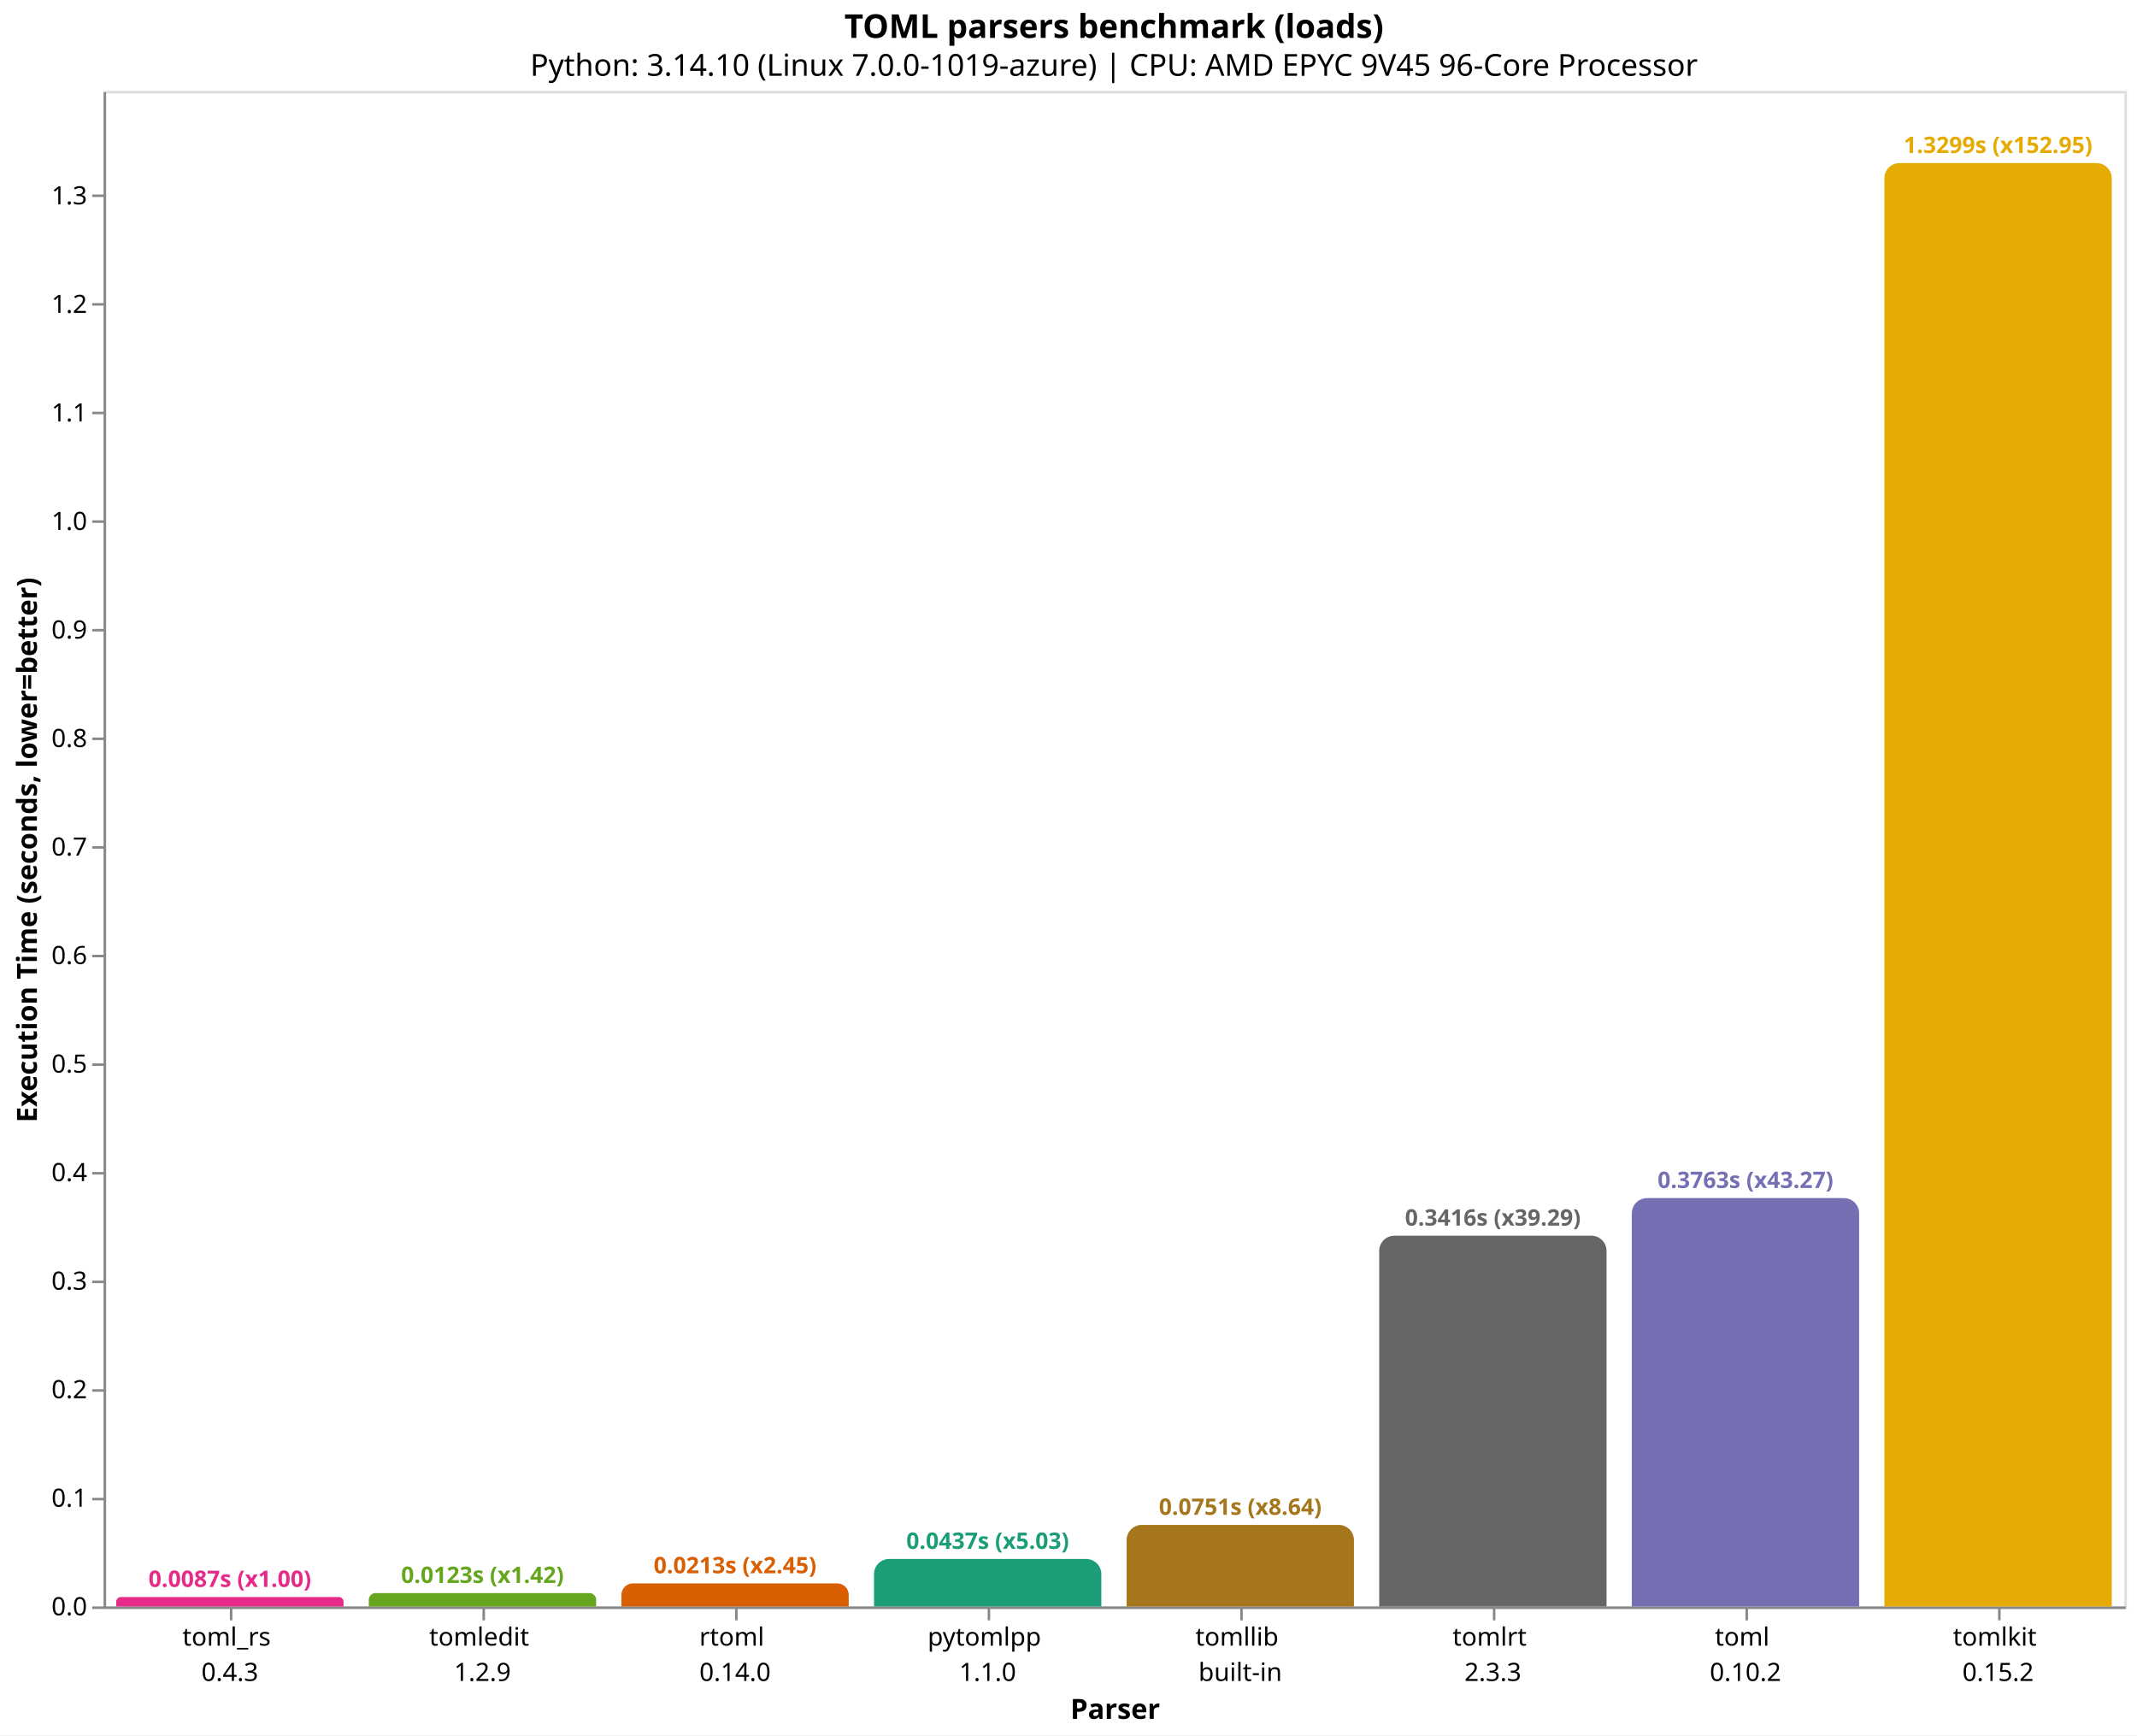
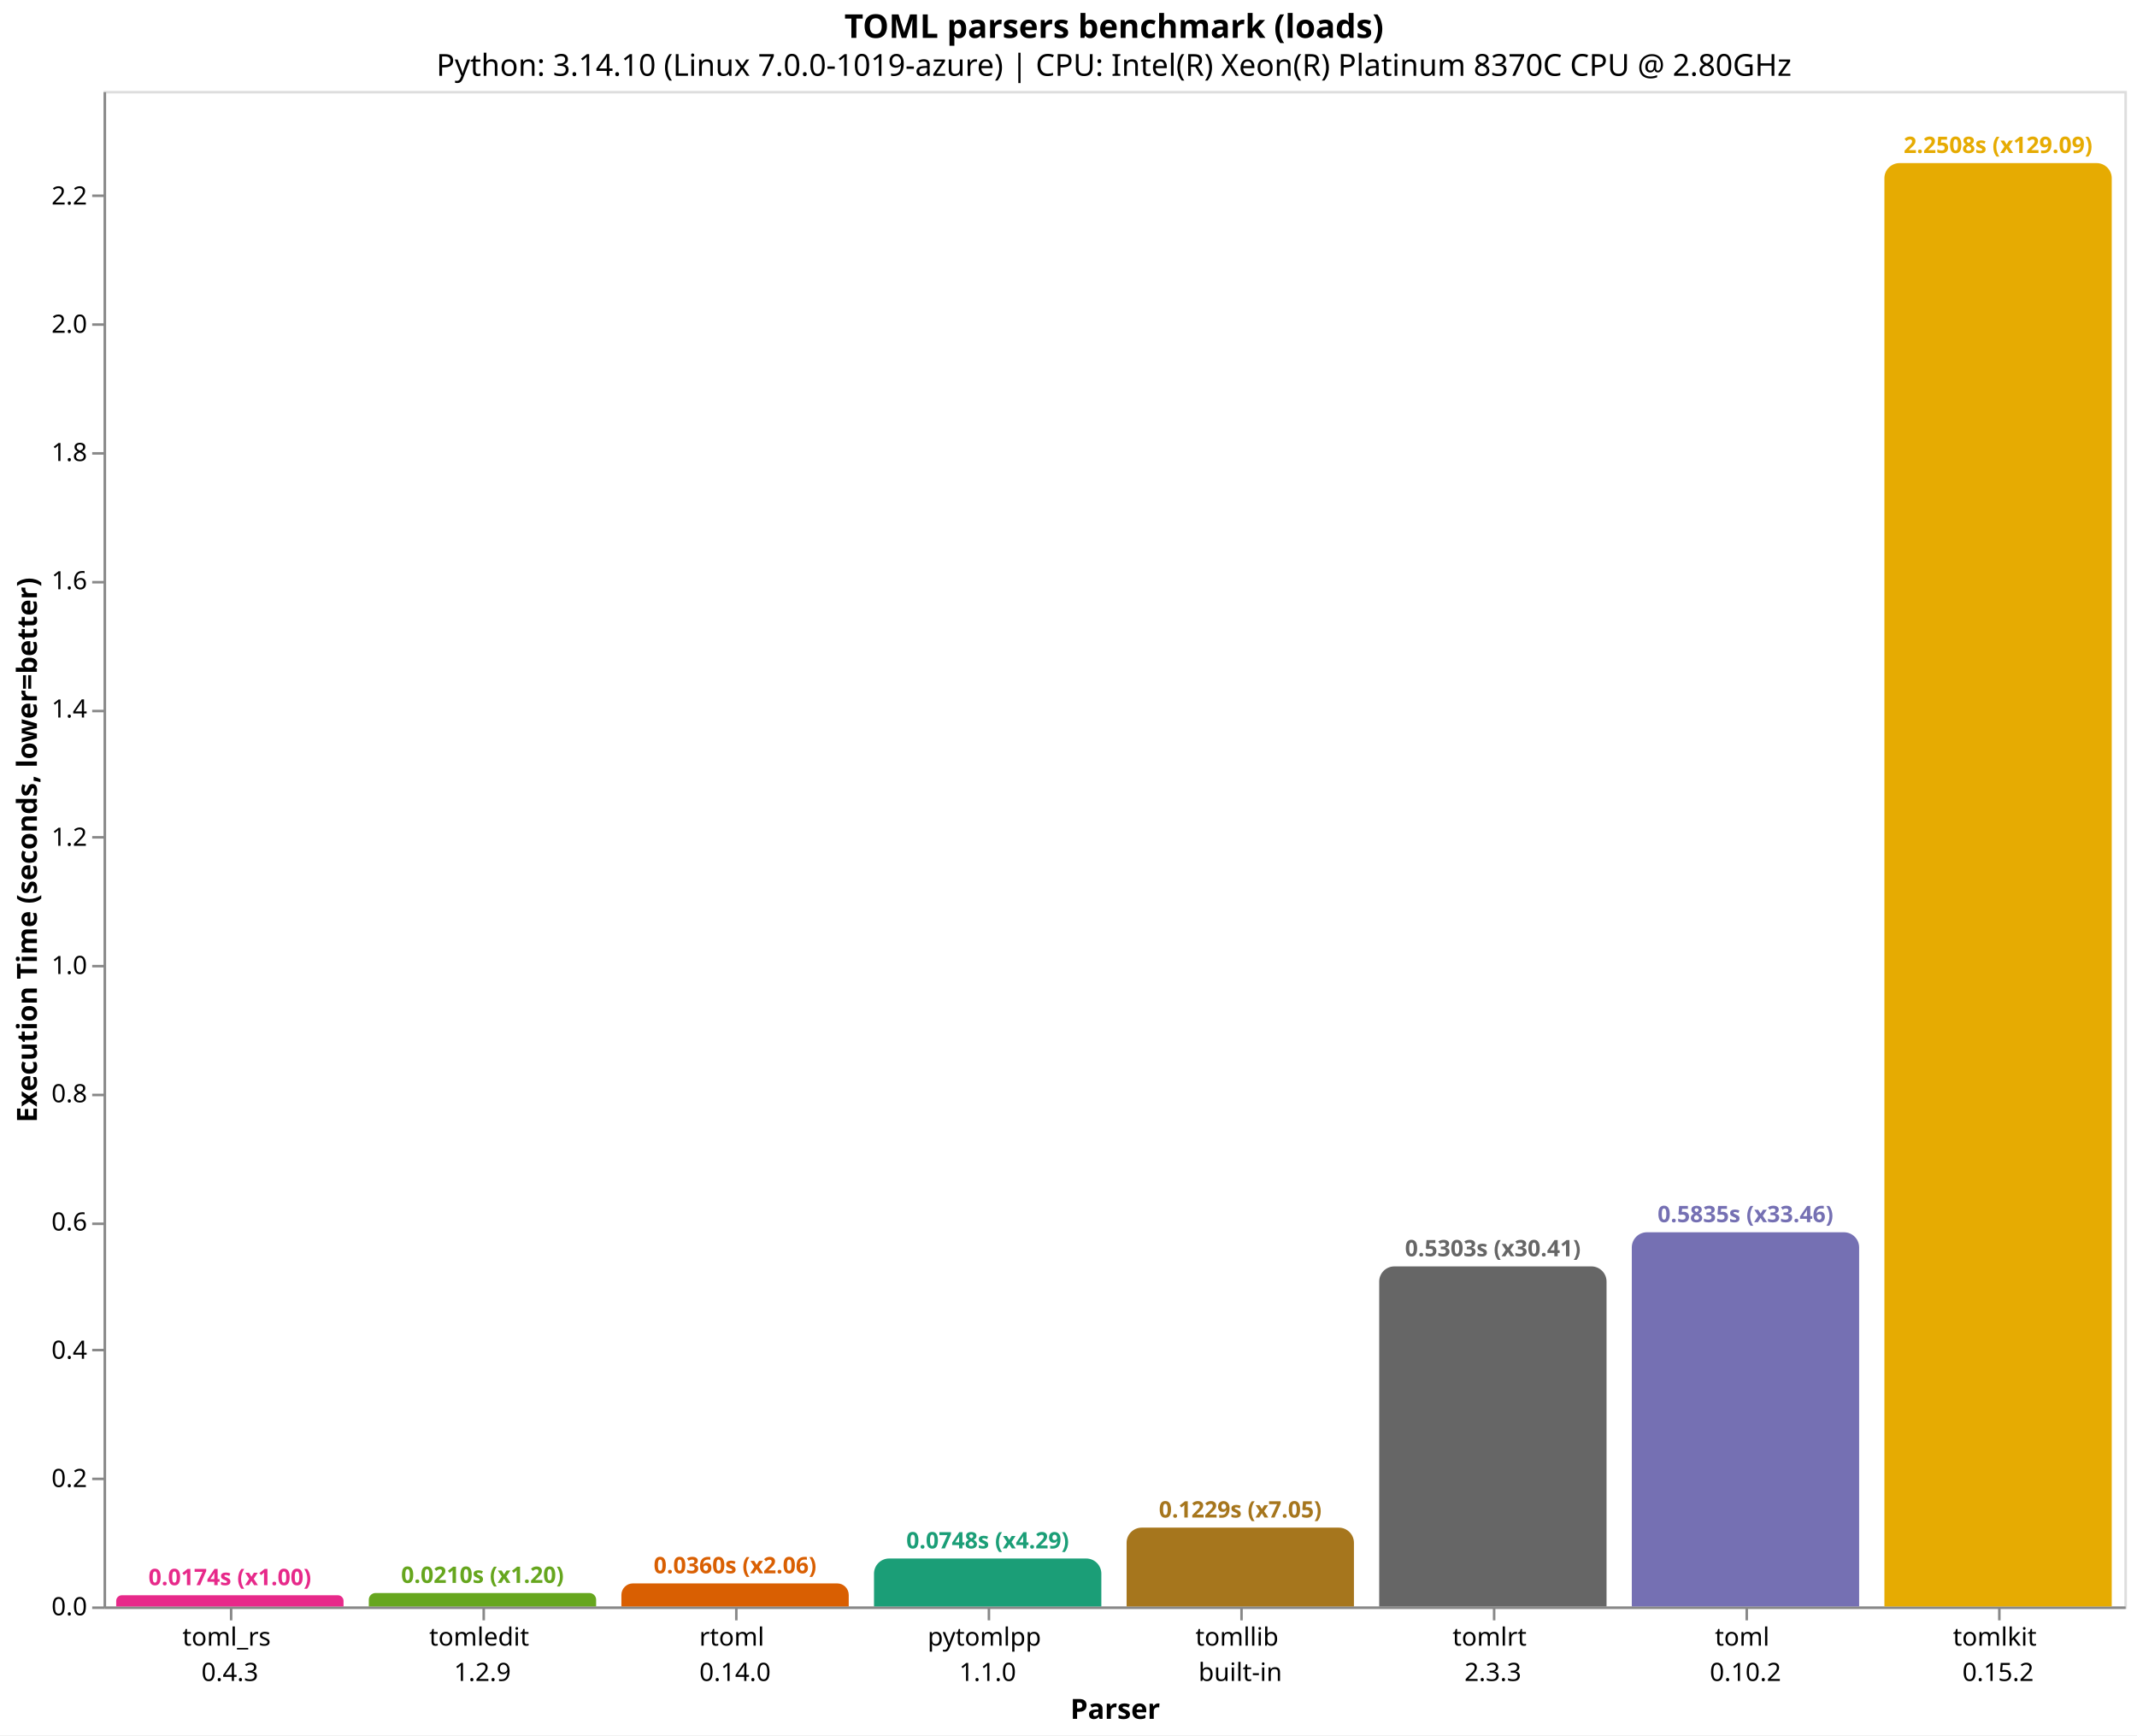
<svg xmlns="http://www.w3.org/2000/svg" version="1.1" class="marks" width="846" height="687" viewBox="0 0 846 687">
  <rect width="846" height="687" fill="white" />
  <g fill="none" stroke-miterlimit="10" transform="translate(41,36)">
    <g class="mark-group role-frame root" role="graphics-object" aria-roledescription="group mark container">
      <g transform="translate(0,0)">
        <path class="background" aria-hidden="true" d="M0.5,0.5h800v600h-800Z" stroke="#ddd" />
        <g>
          <g class="mark-group role-axis" role="graphics-symbol" aria-roledescription="axis" aria-label="X-axis titled 'Parser' for a discrete scale with 8 values: toml_rs&#10;0.4.3, tomledit&#10;1.2.9, rtoml&#10;0.14.0, pytomlpp&#10;1.1.0, tomllib&#10;built-in, ending with tomlkit&#10;0.15.2">
            <g transform="translate(0.5,600.5)">
              <path class="background" aria-hidden="true" d="M0,0h0v0h0Z" pointer-events="none" />
              <g>
                <g class="mark-rule role-axis-tick" pointer-events="none">
                  <line transform="translate(50,0)" x2="0" y2="5" stroke="#888" stroke-width="1" opacity="1" />
                  <line transform="translate(150,0)" x2="0" y2="5" stroke="#888" stroke-width="1" opacity="1" />
                  <line transform="translate(250,0)" x2="0" y2="5" stroke="#888" stroke-width="1" opacity="1" />
                  <line transform="translate(350,0)" x2="0" y2="5" stroke="#888" stroke-width="1" opacity="1" />
                  <line transform="translate(450,0)" x2="0" y2="5" stroke="#888" stroke-width="1" opacity="1" />
                  <line transform="translate(550,0)" x2="0" y2="5" stroke="#888" stroke-width="1" opacity="1" />
                  <line transform="translate(650,0)" x2="0" y2="5" stroke="#888" stroke-width="1" opacity="1" />
                  <line transform="translate(750,0)" x2="0" y2="5" stroke="#888" stroke-width="1" opacity="1" />
                </g>
                <g class="mark-text role-axis-label" pointer-events="none">
                  <text text-anchor="middle" transform="translate(49.5,15)" font-family="sans-serif" font-size="10px" fill="#000" opacity="1">
                    <tspan>toml_rs</tspan>
                    <tspan x="0" dy="14">0.4.3</tspan>
                  </text>
                  <text text-anchor="middle" transform="translate(149.5,15)" font-family="sans-serif" font-size="10px" fill="#000" opacity="1">
                    <tspan>tomledit</tspan>
                    <tspan x="0" dy="14">1.2.9</tspan>
                  </text>
                  <text text-anchor="middle" transform="translate(249.5,15)" font-family="sans-serif" font-size="10px" fill="#000" opacity="1">
                    <tspan>rtoml</tspan>
                    <tspan x="0" dy="14">0.14.0</tspan>
                  </text>
                  <text text-anchor="middle" transform="translate(349.5,15)" font-family="sans-serif" font-size="10px" fill="#000" opacity="1">
                    <tspan>pytomlpp</tspan>
                    <tspan x="0" dy="14">1.1.0</tspan>
                  </text>
                  <text text-anchor="middle" transform="translate(449.5,15)" font-family="sans-serif" font-size="10px" fill="#000" opacity="1">
                    <tspan>tomllib</tspan>
                    <tspan x="0" dy="14">built-in</tspan>
                  </text>
                  <text text-anchor="middle" transform="translate(549.5,15)" font-family="sans-serif" font-size="10px" fill="#000" opacity="1">
                    <tspan>tomlrt</tspan>
                    <tspan x="0" dy="14">2.3.3</tspan>
                  </text>
                  <text text-anchor="middle" transform="translate(649.5,15)" font-family="sans-serif" font-size="10px" fill="#000" opacity="1">
                    <tspan>toml</tspan>
                    <tspan x="0" dy="14">0.10.2</tspan>
                  </text>
                  <text text-anchor="middle" transform="translate(749.5,15)" font-family="sans-serif" font-size="10px" fill="#000" opacity="1">
                    <tspan>tomlkit</tspan>
                    <tspan x="0" dy="14">0.15.2</tspan>
                  </text>
                </g>
                <g class="mark-rule role-axis-domain" pointer-events="none">
                  <line transform="translate(0,0)" x2="800" y2="0" stroke="#888" stroke-width="1" opacity="1" />
                </g>
                <g class="mark-text role-axis-title" pointer-events="none">
                  <text text-anchor="middle" transform="translate(400,44)" font-family="sans-serif" font-size="11px" font-weight="bold" fill="#000" opacity="1">Parser</text>
                </g>
              </g>
              <path class="foreground" aria-hidden="true" d="" pointer-events="none" display="none" />
            </g>
          </g>
-           <g class="mark-group role-axis" role="graphics-symbol" aria-roledescription="axis" aria-label="Y-axis titled 'Execution Time (seconds, lower=better)' for a linear scale with values from 0.0 to 1.4">
+           <g class="mark-group role-axis" role="graphics-symbol" aria-roledescription="axis" aria-label="Y-axis titled 'Execution Time (seconds, lower=better)' for a linear scale with values from 0.0 to 2.4">
            <g transform="translate(0.5,0.5)">
              <path class="background" aria-hidden="true" d="M0,0h0v0h0Z" pointer-events="none" />
              <g>
                <g class="mark-rule role-axis-tick" pointer-events="none">
                  <line transform="translate(0,600)" x2="-5" y2="0" stroke="#888" stroke-width="1" opacity="1" />
-                   <line transform="translate(0,557)" x2="-5" y2="0" stroke="#888" stroke-width="1" opacity="1" />
-                   <line transform="translate(0,514)" x2="-5" y2="0" stroke="#888" stroke-width="1" opacity="1" />
-                   <line transform="translate(0,471)" x2="-5" y2="0" stroke="#888" stroke-width="1" opacity="1" />
-                   <line transform="translate(0,428)" x2="-5" y2="0" stroke="#888" stroke-width="1" opacity="1" />
-                   <line transform="translate(0,385)" x2="-5" y2="0" stroke="#888" stroke-width="1" opacity="1" />
-                   <line transform="translate(0,342)" x2="-5" y2="0" stroke="#888" stroke-width="1" opacity="1" />
-                   <line transform="translate(0,299)" x2="-5" y2="0" stroke="#888" stroke-width="1" opacity="1" />
-                   <line transform="translate(0,256)" x2="-5" y2="0" stroke="#888" stroke-width="1" opacity="1" />
-                   <line transform="translate(0,213)" x2="-5" y2="0" stroke="#888" stroke-width="1" opacity="1" />
-                   <line transform="translate(0,170)" x2="-5" y2="0" stroke="#888" stroke-width="1" opacity="1" />
-                   <line transform="translate(0,127)" x2="-5" y2="0" stroke="#888" stroke-width="1" opacity="1" />
-                   <line transform="translate(0,84)" x2="-5" y2="0" stroke="#888" stroke-width="1" opacity="1" />
+                   <line transform="translate(0,549)" x2="-5" y2="0" stroke="#888" stroke-width="1" opacity="1" />
+                   <line transform="translate(0,498)" x2="-5" y2="0" stroke="#888" stroke-width="1" opacity="1" />
+                   <line transform="translate(0,448)" x2="-5" y2="0" stroke="#888" stroke-width="1" opacity="1" />
+                   <line transform="translate(0,397)" x2="-5" y2="0" stroke="#888" stroke-width="1" opacity="1" />
+                   <line transform="translate(0,346)" x2="-5" y2="0" stroke="#888" stroke-width="1" opacity="1" />
+                   <line transform="translate(0,295)" x2="-5" y2="0" stroke="#888" stroke-width="1" opacity="1" />
+                   <line transform="translate(0,245)" x2="-5" y2="0" stroke="#888" stroke-width="1" opacity="1" />
+                   <line transform="translate(0,194)" x2="-5" y2="0" stroke="#888" stroke-width="1" opacity="1" />
+                   <line transform="translate(0,143)" x2="-5" y2="0" stroke="#888" stroke-width="1" opacity="1" />
+                   <line transform="translate(0,92)" x2="-5" y2="0" stroke="#888" stroke-width="1" opacity="1" />
                  <line transform="translate(0,41)" x2="-5" y2="0" stroke="#888" stroke-width="1" opacity="1" />
                </g>
                <g class="mark-text role-axis-label" pointer-events="none">
                  <text text-anchor="end" transform="translate(-7,603)" font-family="sans-serif" font-size="10px" fill="#000" opacity="1">0.0</text>
-                   <text text-anchor="end" transform="translate(-7,560.0318)" font-family="sans-serif" font-size="10px" fill="#000" opacity="1">0.1</text>
-                   <text text-anchor="end" transform="translate(-7,517.0637)" font-family="sans-serif" font-size="10px" fill="#000" opacity="1">0.2</text>
-                   <text text-anchor="end" transform="translate(-7,474.0955)" font-family="sans-serif" font-size="10px" fill="#000" opacity="1">0.3</text>
-                   <text text-anchor="end" transform="translate(-7,431.1273)" font-family="sans-serif" font-size="10px" fill="#000" opacity="1">0.4</text>
-                   <text text-anchor="end" transform="translate(-7,388.1592)" font-family="sans-serif" font-size="10px" fill="#000" opacity="1">0.5</text>
-                   <text text-anchor="end" transform="translate(-7,345.191)" font-family="sans-serif" font-size="10px" fill="#000" opacity="1">0.6</text>
-                   <text text-anchor="end" transform="translate(-7,302.2228)" font-family="sans-serif" font-size="10px" fill="#000" opacity="1">0.7</text>
-                   <text text-anchor="end" transform="translate(-7,259.2547)" font-family="sans-serif" font-size="10px" fill="#000" opacity="1">0.8</text>
-                   <text text-anchor="end" transform="translate(-7,216.2865)" font-family="sans-serif" font-size="10px" fill="#000" opacity="1">0.9</text>
-                   <text text-anchor="end" transform="translate(-7,173.3183)" font-family="sans-serif" font-size="10px" fill="#000" opacity="1">1.0</text>
-                   <text text-anchor="end" transform="translate(-7,130.3502)" font-family="sans-serif" font-size="10px" fill="#000" opacity="1">1.1</text>
-                   <text text-anchor="end" transform="translate(-7,87.38201)" font-family="sans-serif" font-size="10px" fill="#000" opacity="1">1.2</text>
-                   <text text-anchor="end" transform="translate(-7,44.41384)" font-family="sans-serif" font-size="10px" fill="#000" opacity="1">1.3</text>
+                   <text text-anchor="end" transform="translate(-7,552.2245)" font-family="sans-serif" font-size="10px" fill="#000" opacity="1">0.2</text>
+                   <text text-anchor="end" transform="translate(-7,501.4491)" font-family="sans-serif" font-size="10px" fill="#000" opacity="1">0.4</text>
+                   <text text-anchor="end" transform="translate(-7,450.6736)" font-family="sans-serif" font-size="10px" fill="#000" opacity="1">0.6</text>
+                   <text text-anchor="end" transform="translate(-7,399.8982)" font-family="sans-serif" font-size="10px" fill="#000" opacity="1">0.8</text>
+                   <text text-anchor="end" transform="translate(-7,349.1227)" font-family="sans-serif" font-size="10px" fill="#000" opacity="1">1.0</text>
+                   <text text-anchor="end" transform="translate(-7,298.3472)" font-family="sans-serif" font-size="10px" fill="#000" opacity="1">1.2</text>
+                   <text text-anchor="end" transform="translate(-7,247.5718)" font-family="sans-serif" font-size="10px" fill="#000" opacity="1">1.4</text>
+                   <text text-anchor="end" transform="translate(-7,196.7963)" font-family="sans-serif" font-size="10px" fill="#000" opacity="1">1.6</text>
+                   <text text-anchor="end" transform="translate(-7,146.0209)" font-family="sans-serif" font-size="10px" fill="#000" opacity="1">1.8</text>
+                   <text text-anchor="end" transform="translate(-7,95.24539)" font-family="sans-serif" font-size="10px" fill="#000" opacity="1">2.0</text>
+                   <text text-anchor="end" transform="translate(-7,44.46993)" font-family="sans-serif" font-size="10px" fill="#000" opacity="1">2.2</text>
                </g>
                <g class="mark-rule role-axis-domain" pointer-events="none">
                  <line transform="translate(0,600)" x2="0" y2="-600" stroke="#888" stroke-width="1" opacity="1" />
                </g>
                <g class="mark-text role-axis-title" pointer-events="none">
                  <text text-anchor="middle" transform="translate(-24.90137,300) rotate(-90) translate(0,-2)" font-family="sans-serif" font-size="11px" font-weight="bold" fill="#000" opacity="1">Execution Time (seconds, lower=better)</text>
                </g>
              </g>
              <path class="foreground" aria-hidden="true" d="" pointer-events="none" display="none" />
            </g>
          </g>
          <g class="mark-group role-scope" role="graphics-object" aria-roledescription="group mark container">
-             <g transform="translate(5,596.264)">
-               <path class="background" aria-hidden="true" d="M1.868,0L88.132,0C89.163,0,90,0.837,90,1.868L90,3.736C90,3.736,90,3.736,90,3.736L0,3.736C0,3.736,0,3.736,0,3.736L0,1.868C0,0.837,0.837,0,1.868,0Z" />
+             <g transform="translate(5,595.5733)">
+               <path class="background" aria-hidden="true" d="M2.213,0L87.787,0C89.008,0,90,0.992,90,2.213L90,4.427C90,4.427,90,4.427,90,4.427L0,4.427C0,4.427,0,4.427,0,4.427L0,2.213C0,0.992,0.992,0,2.213,0Z" />
              <g clip-path="url(#clip1)">
                <g class="mark-group role-scope" role="graphics-object" aria-roledescription="group mark container">
-                   <g transform="translate(0,-596.264)">
-                     <path class="background" aria-hidden="true" d="M0,0h90v0h-90Z" />
-                     <g>
-                       <g class="mark-rect role-mark layer_0_marks" role="graphics-object" aria-roledescription="rect mark container">
-                         <path aria-label="Parser: toml_rs&#10;0.4.3; Execution Time (seconds, lower=better): 0.00869481700001; parser: toml_rs; Execution Time (s): 0.0087; Slowdown: 1.00" role="graphics-symbol" aria-roledescription="bar" d="M0,596.264h90v3.736h-90Z" fill="#e7298a" />
-                       </g>
-                     </g>
-                     <path class="foreground" aria-hidden="true" d="" display="none" />
-                   </g>
-                 </g>
-               </g>
-               <path class="foreground" aria-hidden="true" d="" display="none" />
-             </g>
-             <g transform="translate(105,594.6999)">
-               <path class="background" aria-hidden="true" d="M2.65,0L87.35,0C88.813,0,90,1.187,90,2.65L90,5.3C90,5.3,90,5.3,90,5.3L0,5.3C0,5.3,0,5.3,0,5.3L0,2.65C0,1.187,1.187,0,2.65,0Z" />
+                   <g transform="translate(0,-595.5733)">
+                     <path class="background" aria-hidden="true" d="M0,0h90v0h-90Z" />
+                     <g>
+                       <g class="mark-rect role-mark layer_0_marks" role="graphics-object" aria-roledescription="rect mark container">
+                         <path aria-label="Parser: toml_rs&#10;0.4.3; Execution Time (seconds, lower=better): 0.017436548; parser: toml_rs; Execution Time (s): 0.0174; Slowdown: 1.00" role="graphics-symbol" aria-roledescription="bar" d="M0,595.573h90v4.427h-90Z" fill="#e7298a" />
+                       </g>
+                     </g>
+                     <path class="foreground" aria-hidden="true" d="" display="none" />
+                   </g>
+                 </g>
+               </g>
+               <path class="foreground" aria-hidden="true" d="" display="none" />
+             </g>
+             <g transform="translate(105,594.681)">
+               <path class="background" aria-hidden="true" d="M2.659,0L87.341,0C88.808,0,90,1.192,90,2.659L90,5.319C90,5.319,90,5.319,90,5.319L0,5.319C0,5.319,0,5.319,0,5.319L0,2.659C0,1.192,1.192,0,2.659,0Z" />
              <g clip-path="url(#clip2)">
                <g class="mark-group role-scope" role="graphics-object" aria-roledescription="group mark container">
-                   <g transform="translate(0,-594.6999)">
-                     <path class="background" aria-hidden="true" d="M0,0h90v0h-90Z" />
-                     <g>
-                       <g class="mark-rect role-mark layer_0_marks" role="graphics-object" aria-roledescription="rect mark container">
-                         <path aria-label="Parser: tomledit&#10;1.2.9; Execution Time (seconds, lower=better): 0.012335023; parser: tomledit; Execution Time (s): 0.0123; Slowdown: 1.42" role="graphics-symbol" aria-roledescription="bar" d="M0,594.7h90v5.3h-90Z" fill="#66a61e" />
-                       </g>
-                     </g>
-                     <path class="foreground" aria-hidden="true" d="" display="none" />
-                   </g>
-                 </g>
-               </g>
-               <path class="foreground" aria-hidden="true" d="" display="none" />
-             </g>
-             <g transform="translate(205,590.8651)">
-               <path class="background" aria-hidden="true" d="M4.567,0L85.433,0C87.953,0,90,2.047,90,4.567L90,9.135C90,9.135,90,9.135,90,9.135L0,9.135C0,9.135,0,9.135,0,9.135L0,4.567C0,2.047,2.047,0,4.567,0Z" />
+                   <g transform="translate(0,-594.681)">
+                     <path class="background" aria-hidden="true" d="M0,0h90v0h-90Z" />
+                     <g>
+                       <g class="mark-rect role-mark layer_0_marks" role="graphics-object" aria-roledescription="rect mark container">
+                         <path aria-label="Parser: tomledit&#10;1.2.9; Execution Time (seconds, lower=better): 0.020950901; parser: tomledit; Execution Time (s): 0.0210; Slowdown: 1.20" role="graphics-symbol" aria-roledescription="bar" d="M0,594.681h90v5.319h-90Z" fill="#66a61e" />
+                       </g>
+                     </g>
+                     <path class="foreground" aria-hidden="true" d="" display="none" />
+                   </g>
+                 </g>
+               </g>
+               <path class="foreground" aria-hidden="true" d="" display="none" />
+             </g>
+             <g transform="translate(205,590.8722)">
+               <path class="background" aria-hidden="true" d="M4.564,0L85.436,0C87.955,0,90,2.045,90,4.564L90,9.128C90,9.128,90,9.128,90,9.128L0,9.128C0,9.128,0,9.128,0,9.128L0,4.564C0,2.045,2.045,0,4.564,0Z" />
              <g clip-path="url(#clip3)">
                <g class="mark-group role-scope" role="graphics-object" aria-roledescription="group mark container">
-                   <g transform="translate(0,-590.8651)">
-                     <path class="background" aria-hidden="true" d="M0,0h90v0h-90Z" />
-                     <g>
-                       <g class="mark-rect role-mark layer_0_marks" role="graphics-object" aria-roledescription="rect mark container">
-                         <path aria-label="Parser: rtoml&#10;0.14.0; Execution Time (seconds, lower=better): 0.021259626; parser: rtoml; Execution Time (s): 0.0213; Slowdown: 2.45" role="graphics-symbol" aria-roledescription="bar" d="M0,590.865h90v9.135h-90Z" fill="#d95f02" />
-                       </g>
-                     </g>
-                     <path class="foreground" aria-hidden="true" d="" display="none" />
-                   </g>
-                 </g>
-               </g>
-               <path class="foreground" aria-hidden="true" d="" display="none" />
-             </g>
-             <g transform="translate(305,581.2031)">
-               <path class="background" aria-hidden="true" d="M6,0L84,0C87.311,0,90,2.689,90,6L90,18.797C90,18.797,90,18.797,90,18.797L0,18.797C0,18.797,0,18.797,0,18.797L0,6C0,2.689,2.689,0,6,0Z" />
+                   <g transform="translate(0,-590.8722)">
+                     <path class="background" aria-hidden="true" d="M0,0h90v0h-90Z" />
+                     <g>
+                       <g class="mark-rect role-mark layer_0_marks" role="graphics-object" aria-roledescription="rect mark container">
+                         <path aria-label="Parser: rtoml&#10;0.14.0; Execution Time (seconds, lower=better): 0.035953418; parser: rtoml; Execution Time (s): 0.0360; Slowdown: 2.06" role="graphics-symbol" aria-roledescription="bar" d="M0,590.872h90v9.128h-90Z" fill="#d95f02" />
+                       </g>
+                     </g>
+                     <path class="foreground" aria-hidden="true" d="" display="none" />
+                   </g>
+                 </g>
+               </g>
+               <path class="foreground" aria-hidden="true" d="" display="none" />
+             </g>
+             <g transform="translate(305,581.0168)">
+               <path class="background" aria-hidden="true" d="M6,0L84,0C87.311,0,90,2.689,90,6L90,18.983C90,18.983,90,18.983,90,18.983L0,18.983C0,18.983,0,18.983,0,18.983L0,6C0,2.689,2.689,0,6,0Z" />
              <g clip-path="url(#clip4)">
                <g class="mark-group role-scope" role="graphics-object" aria-roledescription="group mark container">
-                   <g transform="translate(0,-581.2031)">
-                     <path class="background" aria-hidden="true" d="M0,0h90v0h-90Z" />
-                     <g>
-                       <g class="mark-rect role-mark layer_0_marks" role="graphics-object" aria-roledescription="rect mark container">
-                         <path aria-label="Parser: pytomlpp&#10;1.1.0; Execution Time (seconds, lower=better): 0.043746025; parser: pytomlpp; Execution Time (s): 0.0437; Slowdown: 5.03" role="graphics-symbol" aria-roledescription="bar" d="M0,581.203h90v18.797h-90Z" fill="#1b9e77" />
-                       </g>
-                     </g>
-                     <path class="foreground" aria-hidden="true" d="" display="none" />
-                   </g>
-                 </g>
-               </g>
-               <path class="foreground" aria-hidden="true" d="" display="none" />
-             </g>
-             <g transform="translate(405,567.7209)">
-               <path class="background" aria-hidden="true" d="M6,0L84,0C87.311,0,90,2.689,90,6L90,32.279C90,32.279,90,32.279,90,32.279L0,32.279C0,32.279,0,32.279,0,32.279L0,6C0,2.689,2.689,0,6,0Z" />
+                   <g transform="translate(0,-581.0168)">
+                     <path class="background" aria-hidden="true" d="M0,0h90v0h-90Z" />
+                     <g>
+                       <g class="mark-rect role-mark layer_0_marks" role="graphics-object" aria-roledescription="rect mark container">
+                         <path aria-label="Parser: pytomlpp&#10;1.1.0; Execution Time (seconds, lower=better): 0.074772996; parser: pytomlpp; Execution Time (s): 0.0748; Slowdown: 4.29" role="graphics-symbol" aria-roledescription="bar" d="M0,581.017h90v18.983h-90Z" fill="#1b9e77" />
+                       </g>
+                     </g>
+                     <path class="foreground" aria-hidden="true" d="" display="none" />
+                   </g>
+                 </g>
+               </g>
+               <path class="foreground" aria-hidden="true" d="" display="none" />
+             </g>
+             <g transform="translate(405,568.7957)">
+               <path class="background" aria-hidden="true" d="M6,0L84,0C87.311,0,90,2.689,90,6L90,31.204C90,31.204,90,31.204,90,31.204L0,31.204C0,31.204,0,31.204,0,31.204L0,6C0,2.689,2.689,0,6,0Z" />
              <g clip-path="url(#clip5)">
                <g class="mark-group role-scope" role="graphics-object" aria-roledescription="group mark container">
-                   <g transform="translate(0,-567.7209)">
-                     <path class="background" aria-hidden="true" d="M0,0h90v0h-90Z" />
-                     <g>
-                       <g class="mark-rect role-mark layer_0_marks" role="graphics-object" aria-roledescription="rect mark container">
-                         <path aria-label="Parser: tomllib&#10;built-in; Execution Time (seconds, lower=better): 0.075123305; parser: tomllib; Execution Time (s): 0.0751; Slowdown: 8.64" role="graphics-symbol" aria-roledescription="bar" d="M0,567.721h90v32.279h-90Z" fill="#a6761d" />
-                       </g>
-                     </g>
-                     <path class="foreground" aria-hidden="true" d="" display="none" />
-                   </g>
-                 </g>
-               </g>
-               <path class="foreground" aria-hidden="true" d="" display="none" />
-             </g>
-             <g transform="translate(505,453.223)">
-               <path class="background" aria-hidden="true" d="M6,0L84,0C87.311,0,90,2.689,90,6L90,146.777C90,146.777,90,146.777,90,146.777L0,146.777C0,146.777,0,146.777,0,146.777L0,6C0,2.689,2.689,0,6,0Z" />
+                   <g transform="translate(0,-568.7957)">
+                     <path class="background" aria-hidden="true" d="M0,0h90v0h-90Z" />
+                     <g>
+                       <g class="mark-rect role-mark layer_0_marks" role="graphics-object" aria-roledescription="rect mark container">
+                         <path aria-label="Parser: tomllib&#10;built-in; Execution Time (seconds, lower=better): 0.122910789; parser: tomllib; Execution Time (s): 0.1229; Slowdown: 7.05" role="graphics-symbol" aria-roledescription="bar" d="M0,568.796h90v31.204h-90Z" fill="#a6761d" />
+                       </g>
+                     </g>
+                     <path class="foreground" aria-hidden="true" d="" display="none" />
+                   </g>
+                 </g>
+               </g>
+               <path class="foreground" aria-hidden="true" d="" display="none" />
+             </g>
+             <g transform="translate(505,465.3721)">
+               <path class="background" aria-hidden="true" d="M6,0L84,0C87.311,0,90,2.689,90,6L90,134.628C90,134.628,90,134.628,90,134.628L0,134.628C0,134.628,0,134.628,0,134.628L0,6C0,2.689,2.689,0,6,0Z" />
              <g clip-path="url(#clip6)">
                <g class="mark-group role-scope" role="graphics-object" aria-roledescription="group mark container">
-                   <g transform="translate(0,-453.223)">
-                     <path class="background" aria-hidden="true" d="M0,0h90v0h-90Z" />
-                     <g>
-                       <g class="mark-rect role-mark layer_0_marks" role="graphics-object" aria-roledescription="rect mark container">
-                         <path aria-label="Parser: tomlrt&#10;2.3.3; Execution Time (seconds, lower=better): 0.34159472; parser: tomlrt; Execution Time (s): 0.3416; Slowdown: 39.29" role="graphics-symbol" aria-roledescription="bar" d="M0,453.223h90v146.777h-90Z" fill="#666666" />
-                       </g>
-                     </g>
-                     <path class="foreground" aria-hidden="true" d="" display="none" />
-                   </g>
-                 </g>
-               </g>
-               <path class="foreground" aria-hidden="true" d="" display="none" />
-             </g>
-             <g transform="translate(605,438.3311)">
-               <path class="background" aria-hidden="true" d="M6,0L84,0C87.311,0,90,2.689,90,6L90,161.669C90,161.669,90,161.669,90,161.669L0,161.669C0,161.669,0,161.669,0,161.669L0,6C0,2.689,2.689,0,6,0Z" />
+                   <g transform="translate(0,-465.3721)">
+                     <path class="background" aria-hidden="true" d="M0,0h90v0h-90Z" />
+                     <g>
+                       <g class="mark-rect role-mark layer_0_marks" role="graphics-object" aria-roledescription="rect mark container">
+                         <path aria-label="Parser: tomlrt&#10;2.3.3; Execution Time (seconds, lower=better): 0.530287352; parser: tomlrt; Execution Time (s): 0.5303; Slowdown: 30.41" role="graphics-symbol" aria-roledescription="bar" d="M0,465.372h90v134.628h-90Z" fill="#666666" />
+                       </g>
+                     </g>
+                     <path class="foreground" aria-hidden="true" d="" display="none" />
+                   </g>
+                 </g>
+               </g>
+               <path class="foreground" aria-hidden="true" d="" display="none" />
+             </g>
+             <g transform="translate(605,451.8612)">
+               <path class="background" aria-hidden="true" d="M6,0L84,0C87.311,0,90,2.689,90,6L90,148.139C90,148.139,90,148.139,90,148.139L0,148.139C0,148.139,0,148.139,0,148.139L0,6C0,2.689,2.689,0,6,0Z" />
              <g clip-path="url(#clip7)">
                <g class="mark-group role-scope" role="graphics-object" aria-roledescription="group mark container">
-                   <g transform="translate(0,-438.3311)">
-                     <path class="background" aria-hidden="true" d="M0,0h90v0h-90Z" />
-                     <g>
-                       <g class="mark-rect role-mark layer_0_marks" role="graphics-object" aria-roledescription="rect mark container">
-                         <path aria-label="Parser: toml&#10;0.10.2; Execution Time (seconds, lower=better): 0.37625264; parser: toml; Execution Time (s): 0.3763; Slowdown: 43.27" role="graphics-symbol" aria-roledescription="bar" d="M0,438.331h90v161.669h-90Z" fill="#7570b3" />
+                   <g transform="translate(0,-451.8612)">
+                     <path class="background" aria-hidden="true" d="M0,0h90v0h-90Z" />
+                     <g>
+                       <g class="mark-rect role-mark layer_0_marks" role="graphics-object" aria-roledescription="rect mark container">
+                         <path aria-label="Parser: toml&#10;0.10.2; Execution Time (seconds, lower=better): 0.583505483; parser: toml; Execution Time (s): 0.5835; Slowdown: 33.46" role="graphics-symbol" aria-roledescription="bar" d="M0,451.861h90v148.139h-90Z" fill="#7570b3" />
                      </g>
                    </g>
                    <path class="foreground" aria-hidden="true" d="" display="none" />
                  </g>
                </g>
              </g>
              <path class="foreground" aria-hidden="true" d="" display="none" />
            </g>
            <g transform="translate(705,28.57143)">
              <path class="background" aria-hidden="true" d="M6,0L84,0C87.311,0,90,2.689,90,6L90,571.429C90,571.429,90,571.429,90,571.429L0,571.429C0,571.429,0,571.429,0,571.429L0,6C0,2.689,2.689,0,6,0Z" />
              <g clip-path="url(#clip8)">
                <g class="mark-group role-scope" role="graphics-object" aria-roledescription="group mark container">
                  <g transform="translate(0,-28.57143)">
                    <path class="background" aria-hidden="true" d="M0,0h90v0h-90Z" />
                    <g>
                      <g class="mark-rect role-mark layer_0_marks" role="graphics-object" aria-roledescription="rect mark container">
-                         <path aria-label="Parser: tomlkit&#10;0.15.2; Execution Time (seconds, lower=better): 1.32988821; parser: tomlkit; Execution Time (s): 1.3299; Slowdown: 152.95" role="graphics-symbol" aria-roledescription="bar" d="M0,28.571h90v571.429h-90Z" fill="#e6ab02" />
+                         <path aria-label="Parser: tomlkit&#10;0.15.2; Execution Time (seconds, lower=better): 2.250806038; parser: tomlkit; Execution Time (s): 2.2508; Slowdown: 129.09" role="graphics-symbol" aria-roledescription="bar" d="M0,28.571h90v571.429h-90Z" fill="#e6ab02" />
                      </g>
                    </g>
                    <path class="foreground" aria-hidden="true" d="" display="none" />
                  </g>
                </g>
              </g>
              <path class="foreground" aria-hidden="true" d="" display="none" />
            </g>
          </g>
          <g class="mark-text role-mark layer_1_marks" role="graphics-object" aria-roledescription="text mark container">
-             <text aria-label="Parser: toml_rs&#10;0.4.3; Execution Time (seconds, lower=better): 0.00869481700001; parser: toml_rs; label: 0.0087s (x1.00); Execution Time (s): 0.0087; Slowdown: 1.00" role="graphics-symbol" aria-roledescription="text mark" text-anchor="middle" transform="translate(50,592.264)" font-family="sans-serif" font-size="9px" font-weight="bold" fill="#e7298a">0.0087s (x1.00)</text>
-             <text aria-label="Parser: tomledit&#10;1.2.9; Execution Time (seconds, lower=better): 0.012335023; parser: tomledit; label: 0.0123s (x1.42); Execution Time (s): 0.0123; Slowdown: 1.42" role="graphics-symbol" aria-roledescription="text mark" text-anchor="middle" transform="translate(150,590.6999)" font-family="sans-serif" font-size="9px" font-weight="bold" fill="#66a61e">0.0123s (x1.42)</text>
-             <text aria-label="Parser: rtoml&#10;0.14.0; Execution Time (seconds, lower=better): 0.021259626; parser: rtoml; label: 0.0213s (x2.45); Execution Time (s): 0.0213; Slowdown: 2.45" role="graphics-symbol" aria-roledescription="text mark" text-anchor="middle" transform="translate(250,586.8651)" font-family="sans-serif" font-size="9px" font-weight="bold" fill="#d95f02">0.0213s (x2.45)</text>
-             <text aria-label="Parser: pytomlpp&#10;1.1.0; Execution Time (seconds, lower=better): 0.043746025; parser: pytomlpp; label: 0.0437s (x5.03); Execution Time (s): 0.0437; Slowdown: 5.03" role="graphics-symbol" aria-roledescription="text mark" text-anchor="middle" transform="translate(350,577.2031)" font-family="sans-serif" font-size="9px" font-weight="bold" fill="#1b9e77">0.0437s (x5.03)</text>
-             <text aria-label="Parser: tomllib&#10;built-in; Execution Time (seconds, lower=better): 0.075123305; parser: tomllib; label: 0.0751s (x8.64); Execution Time (s): 0.0751; Slowdown: 8.64" role="graphics-symbol" aria-roledescription="text mark" text-anchor="middle" transform="translate(450,563.7209)" font-family="sans-serif" font-size="9px" font-weight="bold" fill="#a6761d">0.0751s (x8.64)</text>
-             <text aria-label="Parser: tomlrt&#10;2.3.3; Execution Time (seconds, lower=better): 0.34159472; parser: tomlrt; label: 0.3416s (x39.29); Execution Time (s): 0.3416; Slowdown: 39.29" role="graphics-symbol" aria-roledescription="text mark" text-anchor="middle" transform="translate(550,449.223)" font-family="sans-serif" font-size="9px" font-weight="bold" fill="#666666">0.3416s (x39.29)</text>
-             <text aria-label="Parser: toml&#10;0.10.2; Execution Time (seconds, lower=better): 0.37625264; parser: toml; label: 0.3763s (x43.27); Execution Time (s): 0.3763; Slowdown: 43.27" role="graphics-symbol" aria-roledescription="text mark" text-anchor="middle" transform="translate(650,434.3311)" font-family="sans-serif" font-size="9px" font-weight="bold" fill="#7570b3">0.3763s (x43.27)</text>
-             <text aria-label="Parser: tomlkit&#10;0.15.2; Execution Time (seconds, lower=better): 1.32988821; parser: tomlkit; label: 1.3299s (x152.95); Execution Time (s): 1.3299; Slowdown: 152.95" role="graphics-symbol" aria-roledescription="text mark" text-anchor="middle" transform="translate(750,24.57143)" font-family="sans-serif" font-size="9px" font-weight="bold" fill="#e6ab02">1.3299s (x152.95)</text>
+             <text aria-label="Parser: toml_rs&#10;0.4.3; Execution Time (seconds, lower=better): 0.017436548; parser: toml_rs; label: 0.0174s (x1.00); Execution Time (s): 0.0174; Slowdown: 1.00" role="graphics-symbol" aria-roledescription="text mark" text-anchor="middle" transform="translate(50,591.5733)" font-family="sans-serif" font-size="9px" font-weight="bold" fill="#e7298a">0.0174s (x1.00)</text>
+             <text aria-label="Parser: tomledit&#10;1.2.9; Execution Time (seconds, lower=better): 0.020950901; parser: tomledit; label: 0.0210s (x1.20); Execution Time (s): 0.0210; Slowdown: 1.20" role="graphics-symbol" aria-roledescription="text mark" text-anchor="middle" transform="translate(150,590.681)" font-family="sans-serif" font-size="9px" font-weight="bold" fill="#66a61e">0.0210s (x1.20)</text>
+             <text aria-label="Parser: rtoml&#10;0.14.0; Execution Time (seconds, lower=better): 0.035953418; parser: rtoml; label: 0.0360s (x2.06); Execution Time (s): 0.0360; Slowdown: 2.06" role="graphics-symbol" aria-roledescription="text mark" text-anchor="middle" transform="translate(250,586.8722)" font-family="sans-serif" font-size="9px" font-weight="bold" fill="#d95f02">0.0360s (x2.06)</text>
+             <text aria-label="Parser: pytomlpp&#10;1.1.0; Execution Time (seconds, lower=better): 0.074772996; parser: pytomlpp; label: 0.0748s (x4.29); Execution Time (s): 0.0748; Slowdown: 4.29" role="graphics-symbol" aria-roledescription="text mark" text-anchor="middle" transform="translate(350,577.0168)" font-family="sans-serif" font-size="9px" font-weight="bold" fill="#1b9e77">0.0748s (x4.29)</text>
+             <text aria-label="Parser: tomllib&#10;built-in; Execution Time (seconds, lower=better): 0.122910789; parser: tomllib; label: 0.1229s (x7.05); Execution Time (s): 0.1229; Slowdown: 7.05" role="graphics-symbol" aria-roledescription="text mark" text-anchor="middle" transform="translate(450,564.7957)" font-family="sans-serif" font-size="9px" font-weight="bold" fill="#a6761d">0.1229s (x7.05)</text>
+             <text aria-label="Parser: tomlrt&#10;2.3.3; Execution Time (seconds, lower=better): 0.530287352; parser: tomlrt; label: 0.5303s (x30.41); Execution Time (s): 0.5303; Slowdown: 30.41" role="graphics-symbol" aria-roledescription="text mark" text-anchor="middle" transform="translate(550,461.3721)" font-family="sans-serif" font-size="9px" font-weight="bold" fill="#666666">0.5303s (x30.41)</text>
+             <text aria-label="Parser: toml&#10;0.10.2; Execution Time (seconds, lower=better): 0.583505483; parser: toml; label: 0.5835s (x33.46); Execution Time (s): 0.5835; Slowdown: 33.46" role="graphics-symbol" aria-roledescription="text mark" text-anchor="middle" transform="translate(650,447.8612)" font-family="sans-serif" font-size="9px" font-weight="bold" fill="#7570b3">0.5835s (x33.46)</text>
+             <text aria-label="Parser: tomlkit&#10;0.15.2; Execution Time (seconds, lower=better): 2.250806038; parser: tomlkit; label: 2.2508s (x129.09); Execution Time (s): 2.2508; Slowdown: 129.09" role="graphics-symbol" aria-roledescription="text mark" text-anchor="middle" transform="translate(750,24.57143)" font-family="sans-serif" font-size="9px" font-weight="bold" fill="#e6ab02">2.2508s (x129.09)</text>
          </g>
          <g class="mark-group role-title">
            <g transform="translate(400,-31)">
              <path class="background" aria-hidden="true" d="M0,0h0v0h0Z" pointer-events="none" />
              <g>
                <g class="mark-text role-title-text" role="graphics-symbol" aria-roledescription="title" aria-label="Title text 'TOML parsers benchmark (loads)'" pointer-events="none">
                  <text text-anchor="middle" transform="translate(0,10)" font-family="sans-serif" font-size="13px" font-weight="bold" fill="#000" opacity="1">TOML parsers benchmark (loads)</text>
                </g>
-                 <g class="mark-text role-title-subtitle" role="graphics-symbol" aria-roledescription="subtitle" aria-label="Subtitle text 'Python: 3.14.10 (Linux 7.0.0-1019-azure) | CPU: AMD EPYC 9V45 96-Core Processor'" pointer-events="none">
-                   <text text-anchor="middle" transform="translate(0,25)" font-family="sans-serif" font-size="12px" fill="#000" opacity="1">Python: 3.14.10 (Linux 7.0.0-1019-azure) | CPU: AMD EPYC 9V45 96-Core Processor</text>
+                 <g class="mark-text role-title-subtitle" role="graphics-symbol" aria-roledescription="subtitle" aria-label="Subtitle text 'Python: 3.14.10 (Linux 7.0.0-1019-azure) | CPU: Intel(R) Xeon(R) Platinum 8370C CPU @ 2.80GHz'" pointer-events="none">
+                   <text text-anchor="middle" transform="translate(0,25)" font-family="sans-serif" font-size="12px" fill="#000" opacity="1">Python: 3.14.10 (Linux 7.0.0-1019-azure) | CPU: Intel(R) Xeon(R) Platinum 8370C CPU @ 2.80GHz</text>
                </g>
              </g>
              <path class="foreground" aria-hidden="true" d="" pointer-events="none" display="none" />
            </g>
          </g>
        </g>
        <path class="foreground" aria-hidden="true" d="" display="none" />
      </g>
    </g>
  </g>
  <defs>
    <clipPath id="clip1">
-       <path d="M1.868,0L88.132,0C89.163,0,90,0.837,90,1.868L90,3.736C90,3.736,90,3.736,90,3.736L0,3.736C0,3.736,0,3.736,0,3.736L0,1.868C0,0.837,0.837,0,1.868,0Z" />
+       <path d="M2.213,0L87.787,0C89.008,0,90,0.992,90,2.213L90,4.427C90,4.427,90,4.427,90,4.427L0,4.427C0,4.427,0,4.427,0,4.427L0,2.213C0,0.992,0.992,0,2.213,0Z" />
    </clipPath>
    <clipPath id="clip2">
-       <path d="M2.65,0L87.35,0C88.813,0,90,1.187,90,2.65L90,5.3C90,5.3,90,5.3,90,5.3L0,5.3C0,5.3,0,5.3,0,5.3L0,2.65C0,1.187,1.187,0,2.65,0Z" />
+       <path d="M2.659,0L87.341,0C88.808,0,90,1.192,90,2.659L90,5.319C90,5.319,90,5.319,90,5.319L0,5.319C0,5.319,0,5.319,0,5.319L0,2.659C0,1.192,1.192,0,2.659,0Z" />
    </clipPath>
    <clipPath id="clip3">
-       <path d="M4.567,0L85.433,0C87.953,0,90,2.047,90,4.567L90,9.135C90,9.135,90,9.135,90,9.135L0,9.135C0,9.135,0,9.135,0,9.135L0,4.567C0,2.047,2.047,0,4.567,0Z" />
+       <path d="M4.564,0L85.436,0C87.955,0,90,2.045,90,4.564L90,9.128C90,9.128,90,9.128,90,9.128L0,9.128C0,9.128,0,9.128,0,9.128L0,4.564C0,2.045,2.045,0,4.564,0Z" />
    </clipPath>
    <clipPath id="clip4">
-       <path d="M6,0L84,0C87.311,0,90,2.689,90,6L90,18.797C90,18.797,90,18.797,90,18.797L0,18.797C0,18.797,0,18.797,0,18.797L0,6C0,2.689,2.689,0,6,0Z" />
+       <path d="M6,0L84,0C87.311,0,90,2.689,90,6L90,18.983C90,18.983,90,18.983,90,18.983L0,18.983C0,18.983,0,18.983,0,18.983L0,6C0,2.689,2.689,0,6,0Z" />
    </clipPath>
    <clipPath id="clip5">
-       <path d="M6,0L84,0C87.311,0,90,2.689,90,6L90,32.279C90,32.279,90,32.279,90,32.279L0,32.279C0,32.279,0,32.279,0,32.279L0,6C0,2.689,2.689,0,6,0Z" />
+       <path d="M6,0L84,0C87.311,0,90,2.689,90,6L90,31.204C90,31.204,90,31.204,90,31.204L0,31.204C0,31.204,0,31.204,0,31.204L0,6C0,2.689,2.689,0,6,0Z" />
    </clipPath>
    <clipPath id="clip6">
-       <path d="M6,0L84,0C87.311,0,90,2.689,90,6L90,146.777C90,146.777,90,146.777,90,146.777L0,146.777C0,146.777,0,146.777,0,146.777L0,6C0,2.689,2.689,0,6,0Z" />
+       <path d="M6,0L84,0C87.311,0,90,2.689,90,6L90,134.628C90,134.628,90,134.628,90,134.628L0,134.628C0,134.628,0,134.628,0,134.628L0,6C0,2.689,2.689,0,6,0Z" />
    </clipPath>
    <clipPath id="clip7">
-       <path d="M6,0L84,0C87.311,0,90,2.689,90,6L90,161.669C90,161.669,90,161.669,90,161.669L0,161.669C0,161.669,0,161.669,0,161.669L0,6C0,2.689,2.689,0,6,0Z" />
+       <path d="M6,0L84,0C87.311,0,90,2.689,90,6L90,148.139C90,148.139,90,148.139,90,148.139L0,148.139C0,148.139,0,148.139,0,148.139L0,6C0,2.689,2.689,0,6,0Z" />
    </clipPath>
    <clipPath id="clip8">
      <path d="M6,0L84,0C87.311,0,90,2.689,90,6L90,571.429C90,571.429,90,571.429,90,571.429L0,571.429C0,571.429,0,571.429,0,571.429L0,6C0,2.689,2.689,0,6,0Z" />
    </clipPath>
  </defs>
</svg>
